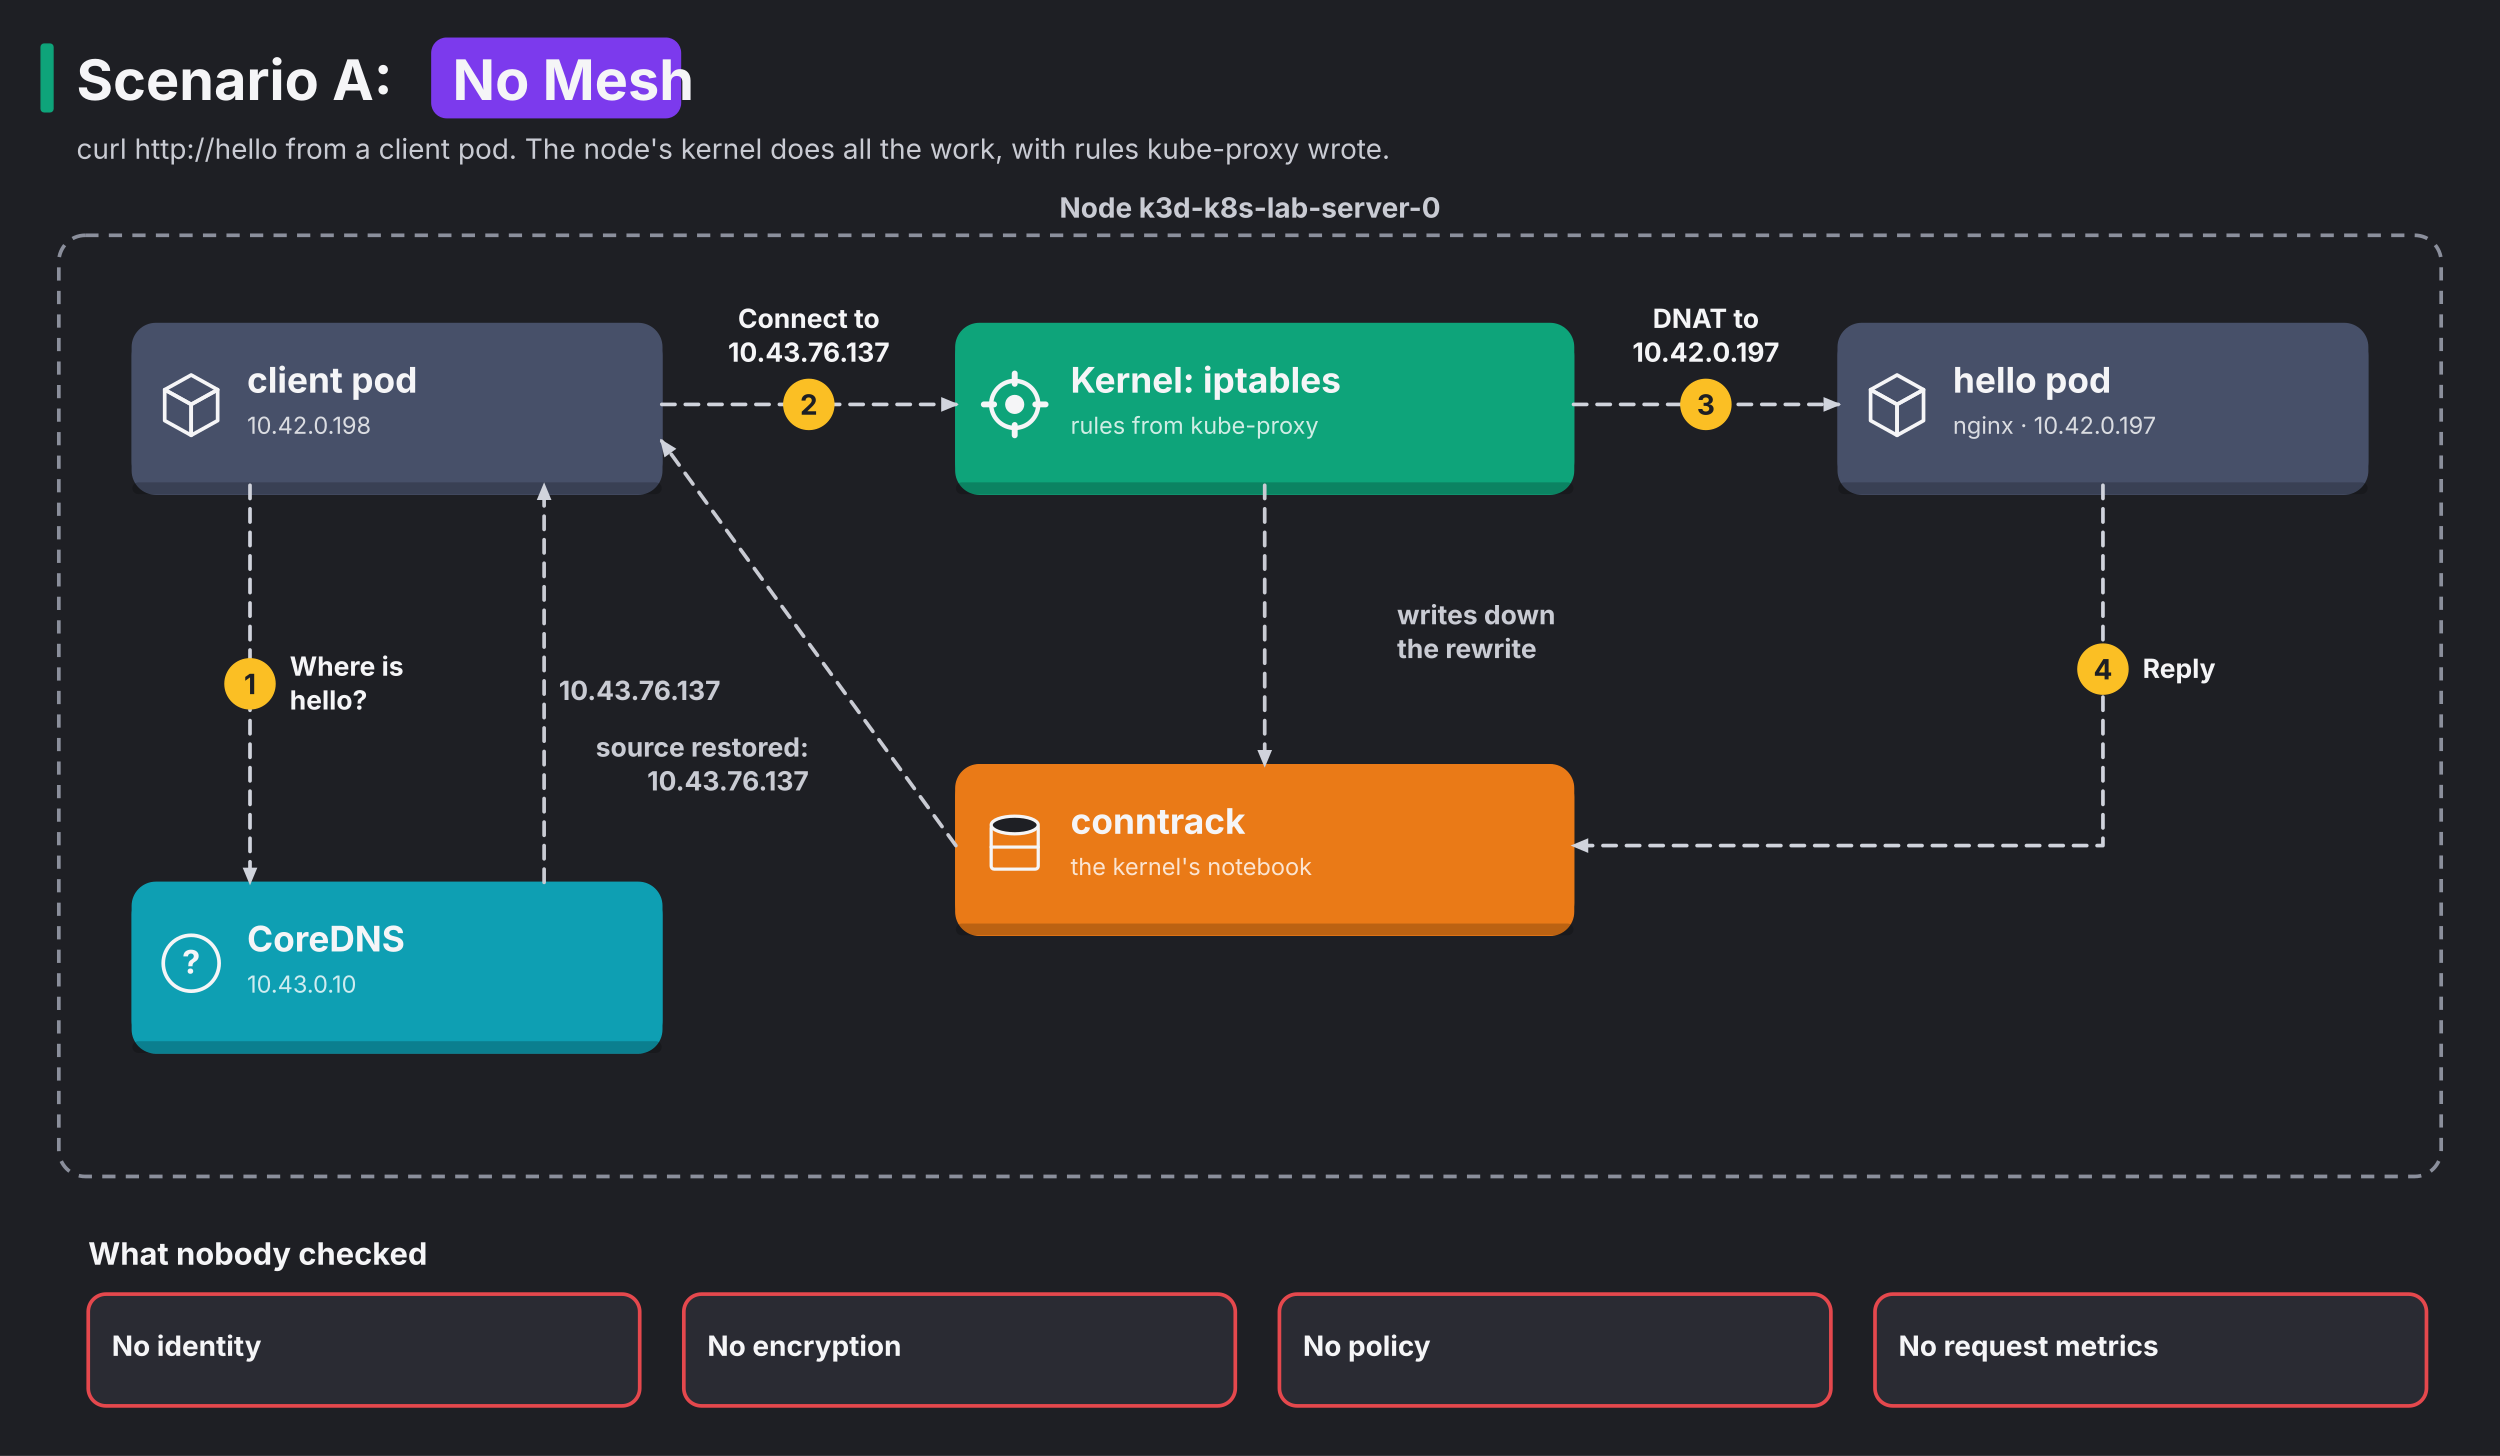
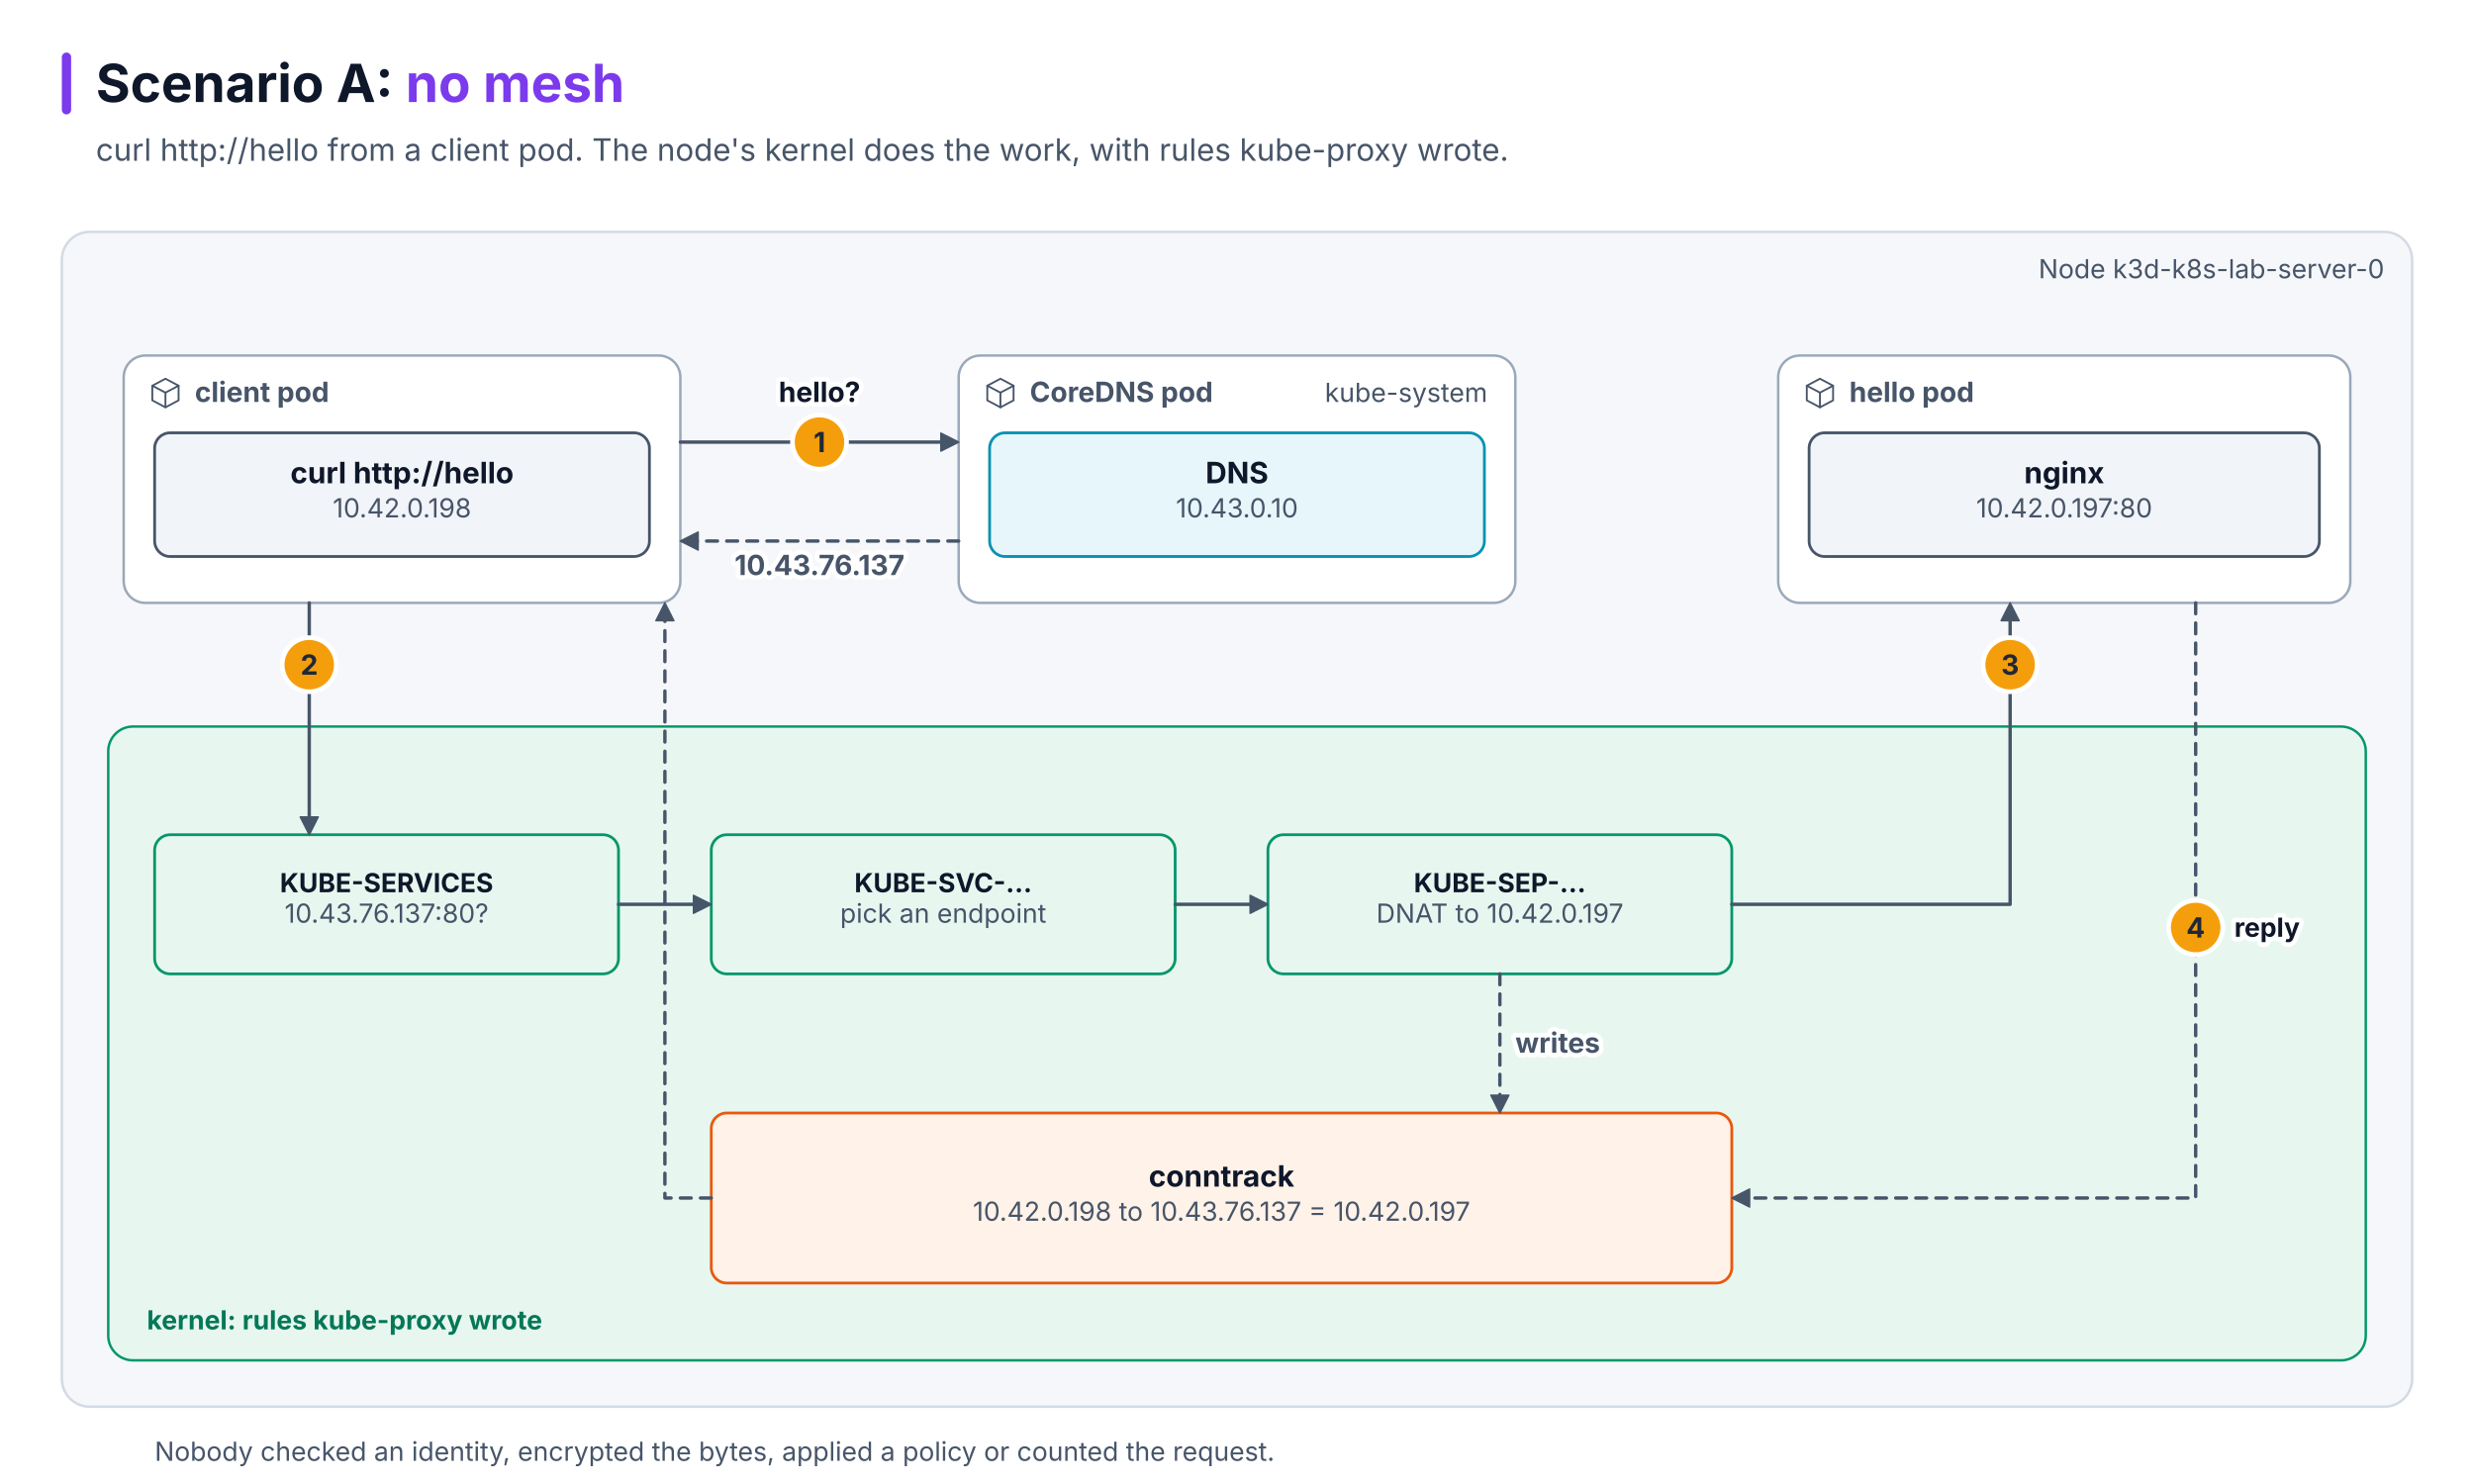
- <svg xmlns="http://www.w3.org/2000/svg" width="1700" height="990" viewBox="0 0 1700 990" font-family="Inter, -apple-system, 'Segoe UI', Helvetica, Arial, sans-serif">
-   <rect width="1700" height="990" fill="#1e1f24" />
-   <defs>
-     <marker id="h" markerWidth="12" markerHeight="10" refX="10" refY="5" orient="auto" markerUnits="userSpaceOnUse">
-       <path d="M0,0 L12,5 L0,10 z" fill="#d0d3dc" />
-     </marker>
-   </defs>
-   <rect x="28.0" y="30.0" width="8.0" height="46.0" rx="2" fill="#0ea47a" stroke="#0ea47a" stroke-width="1" />
-   <text x="52.0" y="68.0" font-size="38" fill="#f5f5f7" font-weight="700" text-anchor="start">Scenario A:</text>
-   <rect x="293.7" y="26.0" width="169.0" height="54.0" rx="10" fill="#7c3aed" stroke="#7c3aed" stroke-width="1" />
-   <text x="307.7" y="68.0" font-size="38" fill="#f5f5f7" font-weight="700" text-anchor="start">No Mesh</text>
-   <text x="52.0" y="108.0" font-size="19" fill="#c9cbd3" text-anchor="start">curl http://hello from a client pod. The node's kernel does all the work, with rules kube-proxy wrote.</text>
-   <rect x="40.0" y="160.0" width="1620.0" height="640.0" rx="18" fill="#00000000" stroke="#8b8f9c" stroke-width="2.5" stroke-dasharray="9 7" />
-   <text x="850.0" y="148.0" font-size="19" fill="#c9cbd3" font-weight="700" text-anchor="middle">Node k3d-k8s-lab-server-0</text>
-   <rect x="90.0" y="226.0" width="360.0" height="110.0" rx="16" fill="#475069" stroke="#475069" stroke-width="1" />
-   <rect x="90.0" y="220.0" width="360.0" height="110.0" rx="16" fill="#475069" stroke="#475069" stroke-width="1" />
-   <rect x="90.0" y="328.0" width="360.0" height="8.0" rx="4" fill="#00000033" stroke="#00000033" stroke-width="0" />
-   <polygon points="130.0,255.0 148.0,265.0 130.0,275.0 112.0,265.0" fill="none" stroke="#f5f5f7" stroke-width="2.5" stroke-linejoin="round" />
-   <polygon points="112.0,265.0 130.0,275.0 130.0,296.0 112.0,286.0" fill="none" stroke="#f5f5f7" stroke-width="2.5" stroke-linejoin="round" />
-   <polygon points="148.0,265.0 130.0,275.0 130.0,296.0 148.0,286.0" fill="none" stroke="#f5f5f7" stroke-width="2.5" stroke-linejoin="round" />
-   <text x="168.0" y="267.0" font-size="24" fill="#f5f5f7" font-weight="700" text-anchor="start">client pod</text>
-   <text x="168.0" y="295.0" font-size="16" fill="#ffffffcc" text-anchor="start">10.42.0.198</text>
-   <rect x="90.0" y="606.0" width="360.0" height="110.0" rx="16" fill="#0e9fb3" stroke="#0e9fb3" stroke-width="1" />
-   <rect x="90.0" y="600.0" width="360.0" height="110.0" rx="16" fill="#0e9fb3" stroke="#0e9fb3" stroke-width="1" />
-   <rect x="90.0" y="708.0" width="360.0" height="8.0" rx="4" fill="#00000033" stroke="#00000033" stroke-width="0" />
-   <ellipse cx="130.0" cy="655.0" rx="19" ry="19" fill="none" stroke="#f5f5f7" stroke-width="2.5" />
-   <text x="130.0" y="662.0" font-size="22" fill="#f5f5f7" font-weight="700" text-anchor="middle">?</text>
-   <text x="168.0" y="647.0" font-size="24" fill="#f5f5f7" font-weight="700" text-anchor="start">CoreDNS</text>
-   <text x="168.0" y="675.0" font-size="16" fill="#ffffffcc" text-anchor="start">10.43.0.10</text>
-   <polyline points="170.0,330.0 170.0,600.0" fill="none" stroke="#d0d3dc" stroke-width="2.5" stroke-linecap="round" stroke-linejoin="round" stroke-dasharray="9 7" marker-end="url(#h)" />
-   <ellipse cx="170.0" cy="465.0" rx="17" ry="17" fill="#fbbf24" stroke="#fbbf24" stroke-width="1" />
-   <text x="170.0" y="472.0" font-size="19" fill="#1e1f24" font-weight="700" text-anchor="middle">1</text>
-   <text x="197.0" y="459.5" font-size="18" fill="#f5f5f7" font-weight="700" text-anchor="start">Where is</text>
-   <text x="197.0" y="482.5" font-size="18" fill="#f5f5f7" font-weight="700" text-anchor="start">hello?</text>
-   <polyline points="370.0,600.0 370.0,330.0" fill="none" stroke="#c9cbd3" stroke-width="2.5" stroke-linecap="round" stroke-linejoin="round" stroke-dasharray="9 7" marker-end="url(#h)" />
-   <text x="380.0" y="476.0" font-size="18" fill="#c9cbd3" font-weight="700" text-anchor="start">10.43.76.137</text>
-   <rect x="650.0" y="226.0" width="420.0" height="110.0" rx="16" fill="#0ea47a" stroke="#0ea47a" stroke-width="1" />
-   <rect x="650.0" y="220.0" width="420.0" height="110.0" rx="16" fill="#0ea47a" stroke="#0ea47a" stroke-width="1" />
-   <rect x="650.0" y="328.0" width="420.0" height="8.0" rx="4" fill="#00000033" stroke="#00000033" stroke-width="0" />
-   <ellipse cx="690.0" cy="275.0" rx="16" ry="16" fill="none" stroke="#f5f5f7" stroke-width="3" />
-   <ellipse cx="690.0" cy="275.0" rx="6" ry="6" fill="#f5f5f7" stroke="#f5f5f7" stroke-width="1" />
-   <polyline points="690.0,254.0 690.0,261.0" fill="none" stroke="#f5f5f7" stroke-width="4" stroke-linecap="round" stroke-linejoin="round" />
-   <polyline points="690.0,289.0 690.0,296.0" fill="none" stroke="#f5f5f7" stroke-width="4" stroke-linecap="round" stroke-linejoin="round" />
-   <polyline points="669.0,275.0 676.0,275.0" fill="none" stroke="#f5f5f7" stroke-width="4" stroke-linecap="round" stroke-linejoin="round" />
-   <polyline points="704.0,275.0 711.0,275.0" fill="none" stroke="#f5f5f7" stroke-width="4" stroke-linecap="round" stroke-linejoin="round" />
-   <text x="728.0" y="267.0" font-size="24" fill="#f5f5f7" font-weight="700" text-anchor="start">Kernel: iptables</text>
-   <text x="728.0" y="295.0" font-size="16" fill="#ffffffcc" text-anchor="start">rules from kube-proxy</text>
-   <polyline points="450.0,275.0 650.0,275.0" fill="none" stroke="#d0d3dc" stroke-width="2.5" stroke-linecap="round" stroke-linejoin="round" stroke-dasharray="9 7" marker-end="url(#h)" />
-   <ellipse cx="550.0" cy="275.0" rx="17" ry="17" fill="#fbbf24" stroke="#fbbf24" stroke-width="1" />
-   <text x="550.0" y="282.0" font-size="19" fill="#1e1f24" font-weight="700" text-anchor="middle">2</text>
-   <text x="550.0" y="223.0" font-size="18" fill="#f5f5f7" font-weight="700" text-anchor="middle">Connect to</text>
-   <text x="550.0" y="246.0" font-size="18" fill="#f5f5f7" font-weight="700" text-anchor="middle">10.43.76.137</text>
-   <rect x="1250.0" y="226.0" width="360.0" height="110.0" rx="16" fill="#475069" stroke="#475069" stroke-width="1" />
-   <rect x="1250.0" y="220.0" width="360.0" height="110.0" rx="16" fill="#475069" stroke="#475069" stroke-width="1" />
-   <rect x="1250.0" y="328.0" width="360.0" height="8.0" rx="4" fill="#00000033" stroke="#00000033" stroke-width="0" />
-   <polygon points="1290.0,255.0 1308.0,265.0 1290.0,275.0 1272.0,265.0" fill="none" stroke="#f5f5f7" stroke-width="2.5" stroke-linejoin="round" />
-   <polygon points="1272.0,265.0 1290.0,275.0 1290.0,296.0 1272.0,286.0" fill="none" stroke="#f5f5f7" stroke-width="2.5" stroke-linejoin="round" />
-   <polygon points="1308.0,265.0 1290.0,275.0 1290.0,296.0 1308.0,286.0" fill="none" stroke="#f5f5f7" stroke-width="2.5" stroke-linejoin="round" />
-   <text x="1328.0" y="267.0" font-size="24" fill="#f5f5f7" font-weight="700" text-anchor="start">hello pod</text>
-   <text x="1328.0" y="295.0" font-size="16" fill="#ffffffcc" text-anchor="start">nginx · 10.42.0.197</text>
-   <polyline points="1070.0,275.0 1250.0,275.0" fill="none" stroke="#d0d3dc" stroke-width="2.5" stroke-linecap="round" stroke-linejoin="round" stroke-dasharray="9 7" marker-end="url(#h)" />
-   <ellipse cx="1160.0" cy="275.0" rx="17" ry="17" fill="#fbbf24" stroke="#fbbf24" stroke-width="1" />
-   <text x="1160.0" y="282.0" font-size="19" fill="#1e1f24" font-weight="700" text-anchor="middle">3</text>
-   <text x="1160.0" y="223.0" font-size="18" fill="#f5f5f7" font-weight="700" text-anchor="middle">DNAT to</text>
-   <text x="1160.0" y="246.0" font-size="18" fill="#f5f5f7" font-weight="700" text-anchor="middle">10.42.0.197</text>
-   <rect x="650.0" y="526.0" width="420.0" height="110.0" rx="16" fill="#ea7a17" stroke="#ea7a17" stroke-width="1" />
-   <rect x="650.0" y="520.0" width="420.0" height="110.0" rx="16" fill="#ea7a17" stroke="#ea7a17" stroke-width="1" />
-   <rect x="650.0" y="628.0" width="420.0" height="8.0" rx="4" fill="#00000033" stroke="#00000033" stroke-width="0" />
-   <rect x="674.0" y="561.0" width="32.0" height="30.0" rx="2" fill="none" stroke="#f5f5f7" stroke-width="2.2" />
-   <ellipse cx="690.0" cy="561.0" rx="16" ry="6" fill="#1e1f24" stroke="#f5f5f7" stroke-width="2.2" />
-   <polyline points="674.0,576.0 706.0,576.0" fill="none" stroke="#f5f5f7" stroke-width="2.2" stroke-linecap="round" stroke-linejoin="round" />
-   <text x="728.0" y="567.0" font-size="24" fill="#f5f5f7" font-weight="700" text-anchor="start">conntrack</text>
-   <text x="728.0" y="595.0" font-size="16" fill="#ffffffcc" text-anchor="start">the kernel's notebook</text>
-   <polyline points="860.0,330.0 860.0,520.0" fill="none" stroke="#c9cbd3" stroke-width="2.5" stroke-linecap="round" stroke-linejoin="round" stroke-dasharray="9 7" marker-end="url(#h)" />
-   <text x="950.0" y="424.5" font-size="18" fill="#c9cbd3" font-weight="700" text-anchor="start">writes down</text>
-   <text x="950.0" y="447.5" font-size="18" fill="#c9cbd3" font-weight="700" text-anchor="start">the rewrite</text>
-   <polyline points="1430.0,330.0 1430.0,575.0 1070.0,575.0" fill="none" stroke="#d0d3dc" stroke-width="2.5" stroke-linecap="round" stroke-linejoin="round" stroke-dasharray="9 7" marker-end="url(#h)" />
-   <ellipse cx="1430.0" cy="455.0" rx="17" ry="17" fill="#fbbf24" stroke="#fbbf24" stroke-width="1" />
-   <text x="1430.0" y="462.0" font-size="19" fill="#1e1f24" font-weight="700" text-anchor="middle">4</text>
-   <text x="1457.0" y="461.0" font-size="18" fill="#f5f5f7" font-weight="700" text-anchor="start">Reply</text>
-   <polyline points="650.0,575.0 450.0,300.0" fill="none" stroke="#c9cbd3" stroke-width="2.5" stroke-linecap="round" stroke-linejoin="round" stroke-dasharray="9 7" marker-end="url(#h)" />
-   <text x="550.0" y="514.5" font-size="18" fill="#c9cbd3" font-weight="700" text-anchor="end">source restored:</text>
-   <text x="550.0" y="537.5" font-size="18" fill="#c9cbd3" font-weight="700" text-anchor="end">10.43.76.137</text>
-   <text x="60.0" y="860.0" font-size="21" fill="#f5f5f7" font-weight="700" text-anchor="start">What nobody checked</text>
-   <rect x="60.0" y="880.0" width="375.0" height="76.0" rx="12" fill="#2a2b33" stroke="#e5484d" stroke-width="2.5" />
-   <text x="76.0" y="922.0" font-size="19" fill="#f5f5f7" font-weight="700" text-anchor="start">No identity</text>
-   <rect x="465.0" y="880.0" width="375.0" height="76.0" rx="12" fill="#2a2b33" stroke="#e5484d" stroke-width="2.5" />
-   <text x="481.0" y="922.0" font-size="19" fill="#f5f5f7" font-weight="700" text-anchor="start">No encryption</text>
-   <rect x="870.0" y="880.0" width="375.0" height="76.0" rx="12" fill="#2a2b33" stroke="#e5484d" stroke-width="2.5" />
-   <text x="886.0" y="922.0" font-size="19" fill="#f5f5f7" font-weight="700" text-anchor="start">No policy</text>
-   <rect x="1275.0" y="880.0" width="375.0" height="76.0" rx="12" fill="#2a2b33" stroke="#e5484d" stroke-width="2.5" />
-   <text x="1291.0" y="922.0" font-size="19" fill="#f5f5f7" font-weight="700" text-anchor="start">No request metrics</text>
+ <svg xmlns="http://www.w3.org/2000/svg" width="1600" height="960" viewBox="0 0 1600 960" font-family="Inter, -apple-system, 'Segoe UI', Helvetica, Arial, sans-serif">
+   <rect width="1600" height="960" fill="#ffffff" />
+   <rect x="40.0" y="34.0" width="6.0" height="40.0" rx="3.0" fill="#7c3aed" stroke="none" />
+   <text x="62" y="66" font-size="34" font-weight="700" fill="#0f172a">Scenario A: <tspan fill="#7c3aed">no mesh</tspan>
+   </text>
+   <text x="62.0" y="104.0" font-size="20.0" fill="#475569" text-anchor="start">curl http://hello from a client pod. The node's kernel does the work, with rules kube-proxy wrote.</text>
+   <rect x="40.0" y="150.0" width="1520.0" height="760.0" rx="18.0" fill="#f5f7fa" stroke="#d3dae4" stroke-width="1.6" />
+   <text x="1542.0" y="180.0" font-size="17.0" fill="#475569" text-anchor="end">Node k3d-k8s-lab-server-0</text>
+   <rect x="80.0" y="230.0" width="360.0" height="160.0" rx="14.0" fill="#ffffff" stroke="#9aa8ba" stroke-width="1.6" />
+   <polygon points="107.0,245.0 115.5,249.5 115.5,259.0 107.0,263.5 98.5,259.0 98.5,249.5" fill="none" stroke="#475569" stroke-width="1.20" stroke-linejoin="round" />
+   <polyline points="98.5,249.5 107.0,254.0 115.5,249.5" fill="none" stroke="#475569" stroke-width="1.20" stroke-linecap="round" stroke-linejoin="round" />
+   <polyline points="107.0,254.0 107.0,263.5" fill="none" stroke="#475569" stroke-width="1.20" stroke-linecap="round" stroke-linejoin="round" />
+   <text x="126.0" y="260.0" font-size="18.0" fill="#475569" font-weight="700" text-anchor="start">client pod</text>
+   <rect x="100.0" y="280.0" width="320.0" height="80.0" rx="10.0" fill="#f1f4f8" stroke="#475569" stroke-width="1.8" />
+   <text x="260.0" y="312.6" font-size="19.0" fill="#0f172a" font-weight="700" text-anchor="middle">curl http://hello</text>
+   <text x="260.0" y="334.7" font-size="17.0" fill="#475569" text-anchor="middle">10.42.0.198</text>
+   <rect x="620.0" y="230.0" width="360.0" height="160.0" rx="14.0" fill="#ffffff" stroke="#9aa8ba" stroke-width="1.6" />
+   <polygon points="647.0,245.0 655.5,249.5 655.5,259.0 647.0,263.5 638.5,259.0 638.5,249.5" fill="none" stroke="#475569" stroke-width="1.20" stroke-linejoin="round" />
+   <polyline points="638.5,249.5 647.0,254.0 655.5,249.5" fill="none" stroke="#475569" stroke-width="1.20" stroke-linecap="round" stroke-linejoin="round" />
+   <polyline points="647.0,254.0 647.0,263.5" fill="none" stroke="#475569" stroke-width="1.20" stroke-linecap="round" stroke-linejoin="round" />
+   <text x="666.0" y="260.0" font-size="18.0" fill="#475569" font-weight="700" text-anchor="start">CoreDNS pod</text>
+   <text x="962.0" y="260.0" font-size="17.0" fill="#475569" text-anchor="end">kube-system</text>
+   <rect x="640.0" y="280.0" width="320.0" height="80.0" rx="10.0" fill="#e6f6fa" stroke="#0891b2" stroke-width="1.8" />
+   <text x="800.0" y="312.6" font-size="19.0" fill="#0f172a" font-weight="700" text-anchor="middle">DNS</text>
+   <text x="800.0" y="334.7" font-size="17.0" fill="#475569" text-anchor="middle">10.43.0.10</text>
+   <rect x="1150.0" y="230.0" width="370.0" height="160.0" rx="14.0" fill="#ffffff" stroke="#9aa8ba" stroke-width="1.6" />
+   <polygon points="1177.0,245.0 1185.5,249.5 1185.5,259.0 1177.0,263.5 1168.5,259.0 1168.5,249.5" fill="none" stroke="#475569" stroke-width="1.20" stroke-linejoin="round" />
+   <polyline points="1168.5,249.5 1177.0,254.0 1185.5,249.5" fill="none" stroke="#475569" stroke-width="1.20" stroke-linecap="round" stroke-linejoin="round" />
+   <polyline points="1177.0,254.0 1177.0,263.5" fill="none" stroke="#475569" stroke-width="1.20" stroke-linecap="round" stroke-linejoin="round" />
+   <text x="1196.0" y="260.0" font-size="18.0" fill="#475569" font-weight="700" text-anchor="start">hello pod</text>
+   <rect x="1170.0" y="280.0" width="330.0" height="80.0" rx="10.0" fill="#f1f4f8" stroke="#475569" stroke-width="1.8" />
+   <text x="1335.0" y="312.6" font-size="19.0" fill="#0f172a" font-weight="700" text-anchor="middle">nginx</text>
+   <text x="1335.0" y="334.7" font-size="17.0" fill="#475569" text-anchor="middle">10.42.0.197:80</text>
+   <polyline points="440.0,286.0 610.5,286.0" fill="none" stroke="#475569" stroke-width="2.20" stroke-linecap="round" stroke-linejoin="round" />
+   <polygon points="620.0,286.0 608.5,291.8 608.5,280.2" fill="#475569" stroke="#475569" stroke-width="1" stroke-linejoin="round" />
+   <ellipse cx="530.0" cy="286.0" rx="19.0" ry="19.0" fill="#ffffff" stroke="none" />
+   <ellipse cx="530.0" cy="286.0" rx="16.0" ry="16.0" fill="#f59e0b" stroke="none" />
+   <text x="530.0" y="292.5" font-size="18.0" fill="#1f2937" font-weight="700" text-anchor="middle">1</text>
+   <text x="530.0" y="260.0" font-size="18.0" fill="#0f172a" font-weight="700" stroke="#ffffff" stroke-width="6" stroke-linejoin="round" paint-order="stroke" text-anchor="middle">hello?</text>
+   <polyline points="620.0,350.0 449.5,350.0" fill="none" stroke="#475569" stroke-width="2.20" stroke-linecap="round" stroke-linejoin="round" stroke-dasharray="7 6" />
+   <polygon points="440.0,350.0 451.5,344.2 451.5,355.8" fill="#475569" stroke="#475569" stroke-width="1" stroke-linejoin="round" />
+   <text x="530.0" y="372.0" font-size="18.0" fill="#475569" font-weight="700" stroke="#ffffff" stroke-width="6" stroke-linejoin="round" paint-order="stroke" text-anchor="middle">10.43.76.137</text>
+   <rect x="70.0" y="470.0" width="1460.0" height="410.0" rx="16.0" fill="#e7f7f0" stroke="#059669" stroke-width="1.6" />
+   <text x="95.0" y="860.0" font-size="17.0" fill="#047857" font-weight="700" text-anchor="start">kernel: rules kube-proxy wrote</text>
+   <rect x="100.0" y="540.0" width="300.0" height="90.0" rx="10.0" fill="#e7f7f0" stroke="#059669" stroke-width="1.8" />
+   <text x="250.0" y="577.2" font-size="17.0" fill="#0f172a" font-weight="700" text-anchor="middle">KUBE-SERVICES</text>
+   <text x="250.0" y="596.9" font-size="17.0" fill="#475569" text-anchor="middle">10.43.76.137:80?</text>
+   <rect x="460.0" y="540.0" width="300.0" height="90.0" rx="10.0" fill="#e7f7f0" stroke="#059669" stroke-width="1.8" />
+   <text x="610.0" y="577.2" font-size="17.0" fill="#0f172a" font-weight="700" text-anchor="middle">KUBE-SVC-...</text>
+   <text x="610.0" y="596.9" font-size="17.0" fill="#475569" text-anchor="middle">pick an endpoint</text>
+   <rect x="820.0" y="540.0" width="300.0" height="90.0" rx="10.0" fill="#e7f7f0" stroke="#059669" stroke-width="1.8" />
+   <text x="970.0" y="577.2" font-size="17.0" fill="#0f172a" font-weight="700" text-anchor="middle">KUBE-SEP-...</text>
+   <text x="970.0" y="596.9" font-size="17.0" fill="#475569" text-anchor="middle">DNAT to 10.42.0.197</text>
+   <rect x="460.0" y="720.0" width="660.0" height="110.0" rx="10.0" fill="#fff2e8" stroke="#ea580c" stroke-width="1.8" />
+   <text x="790.0" y="767.6" font-size="19.0" fill="#0f172a" font-weight="700" text-anchor="middle">conntrack</text>
+   <text x="790.0" y="789.7" font-size="17.0" fill="#475569" text-anchor="middle">10.42.0.198 to 10.43.76.137 = 10.42.0.197</text>
+   <polyline points="200.0,390.0 200.0,530.5" fill="none" stroke="#475569" stroke-width="2.20" stroke-linecap="round" stroke-linejoin="round" />
+   <polygon points="200.0,540.0 194.2,528.5 205.8,528.5" fill="#475569" stroke="#475569" stroke-width="1" stroke-linejoin="round" />
+   <ellipse cx="200.0" cy="430.0" rx="19.0" ry="19.0" fill="#ffffff" stroke="none" />
+   <ellipse cx="200.0" cy="430.0" rx="16.0" ry="16.0" fill="#f59e0b" stroke="none" />
+   <text x="200.0" y="436.5" font-size="18.0" fill="#1f2937" font-weight="700" text-anchor="middle">2</text>
+   <polyline points="400.0,585.0 450.5,585.0" fill="none" stroke="#475569" stroke-width="2.20" stroke-linecap="round" stroke-linejoin="round" />
+   <polygon points="460.0,585.0 448.5,590.8 448.5,579.2" fill="#475569" stroke="#475569" stroke-width="1" stroke-linejoin="round" />
+   <polyline points="760.0,585.0 810.5,585.0" fill="none" stroke="#475569" stroke-width="2.20" stroke-linecap="round" stroke-linejoin="round" />
+   <polygon points="820.0,585.0 808.5,590.8 808.5,579.2" fill="#475569" stroke="#475569" stroke-width="1" stroke-linejoin="round" />
+   <polyline points="1120.0,585.0 1300.0,585.0 1300.0,399.5" fill="none" stroke="#475569" stroke-width="2.20" stroke-linecap="round" stroke-linejoin="round" />
+   <polygon points="1300.0,390.0 1305.8,401.5 1294.2,401.5" fill="#475569" stroke="#475569" stroke-width="1" stroke-linejoin="round" />
+   <ellipse cx="1300.0" cy="430.0" rx="19.0" ry="19.0" fill="#ffffff" stroke="none" />
+   <ellipse cx="1300.0" cy="430.0" rx="16.0" ry="16.0" fill="#f59e0b" stroke="none" />
+   <text x="1300.0" y="436.5" font-size="18.0" fill="#1f2937" font-weight="700" text-anchor="middle">3</text>
+   <polyline points="970.0,630.0 970.0,710.5" fill="none" stroke="#475569" stroke-width="2.20" stroke-linecap="round" stroke-linejoin="round" stroke-dasharray="7 6" />
+   <polygon points="970.0,720.0 964.2,708.5 975.8,708.5" fill="#475569" stroke="#475569" stroke-width="1" stroke-linejoin="round" />
+   <text x="980.0" y="681.0" font-size="18.0" fill="#475569" font-weight="700" stroke="#ffffff" stroke-width="6" stroke-linejoin="round" paint-order="stroke" text-anchor="start">writes</text>
+   <polyline points="1420.0,390.0 1420.0,775.0 1129.5,775.0" fill="none" stroke="#475569" stroke-width="2.20" stroke-linecap="round" stroke-linejoin="round" stroke-dasharray="7 6" />
+   <polygon points="1120.0,775.0 1131.5,769.2 1131.5,780.8" fill="#475569" stroke="#475569" stroke-width="1" stroke-linejoin="round" />
+   <polyline points="460.0,775.0 430.0,775.0 430.0,399.5" fill="none" stroke="#475569" stroke-width="2.20" stroke-linecap="round" stroke-linejoin="round" stroke-dasharray="7 6" />
+   <polygon points="430.0,390.0 435.8,401.5 424.2,401.5" fill="#475569" stroke="#475569" stroke-width="1" stroke-linejoin="round" />
+   <ellipse cx="1420.0" cy="600.0" rx="19.0" ry="19.0" fill="#ffffff" stroke="none" />
+   <ellipse cx="1420.0" cy="600.0" rx="16.0" ry="16.0" fill="#f59e0b" stroke="none" />
+   <text x="1420.0" y="606.5" font-size="18.0" fill="#1f2937" font-weight="700" text-anchor="middle">4</text>
+   <text x="1445.0" y="606.0" font-size="17.0" fill="#0f172a" font-weight="700" stroke="#ffffff" stroke-width="6" stroke-linejoin="round" paint-order="stroke" text-anchor="start">reply</text>
+   <text x="100.0" y="945.0" font-size="17.0" fill="#475569" text-anchor="start">Nobody checked an identity, encrypted the bytes, applied a policy or counted the request.</text>
</svg>
